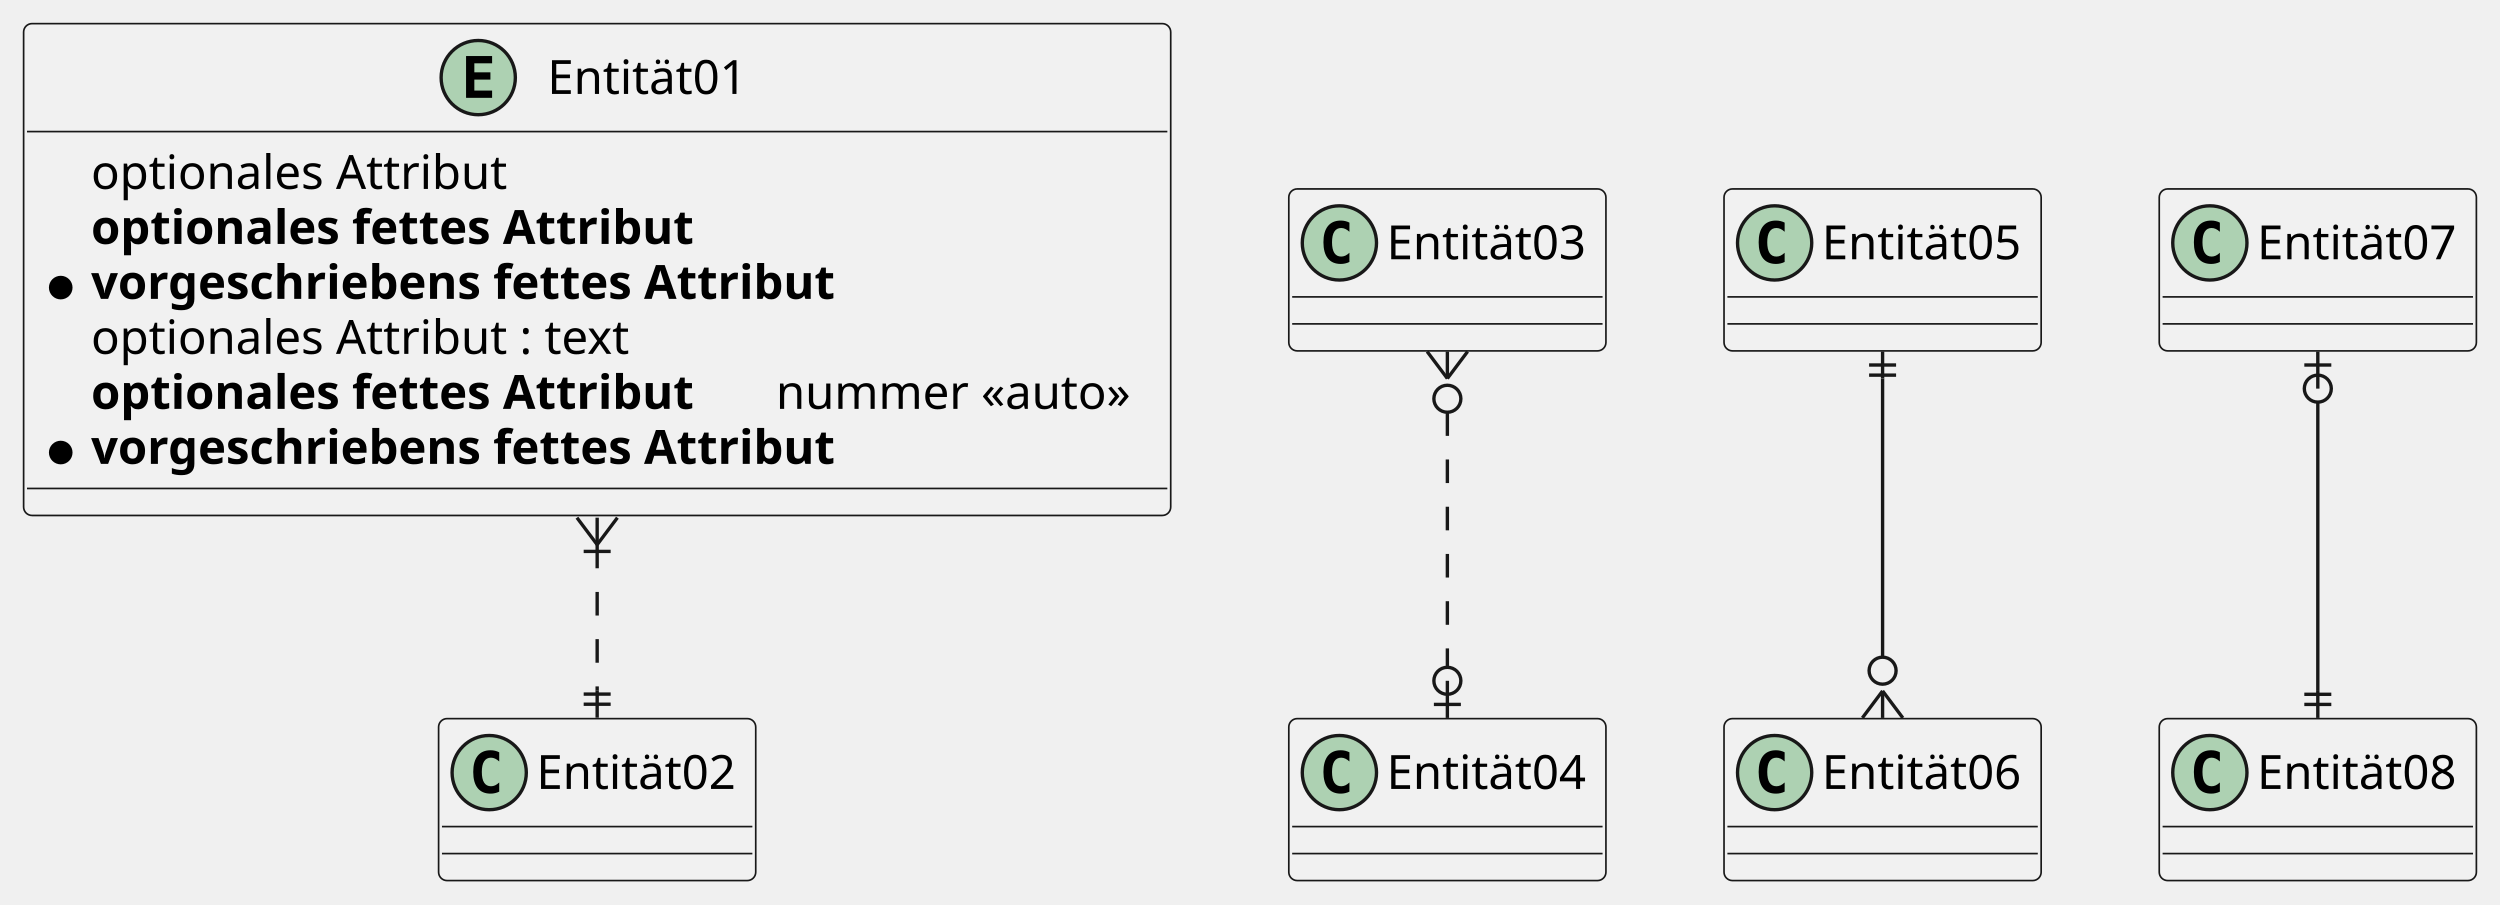
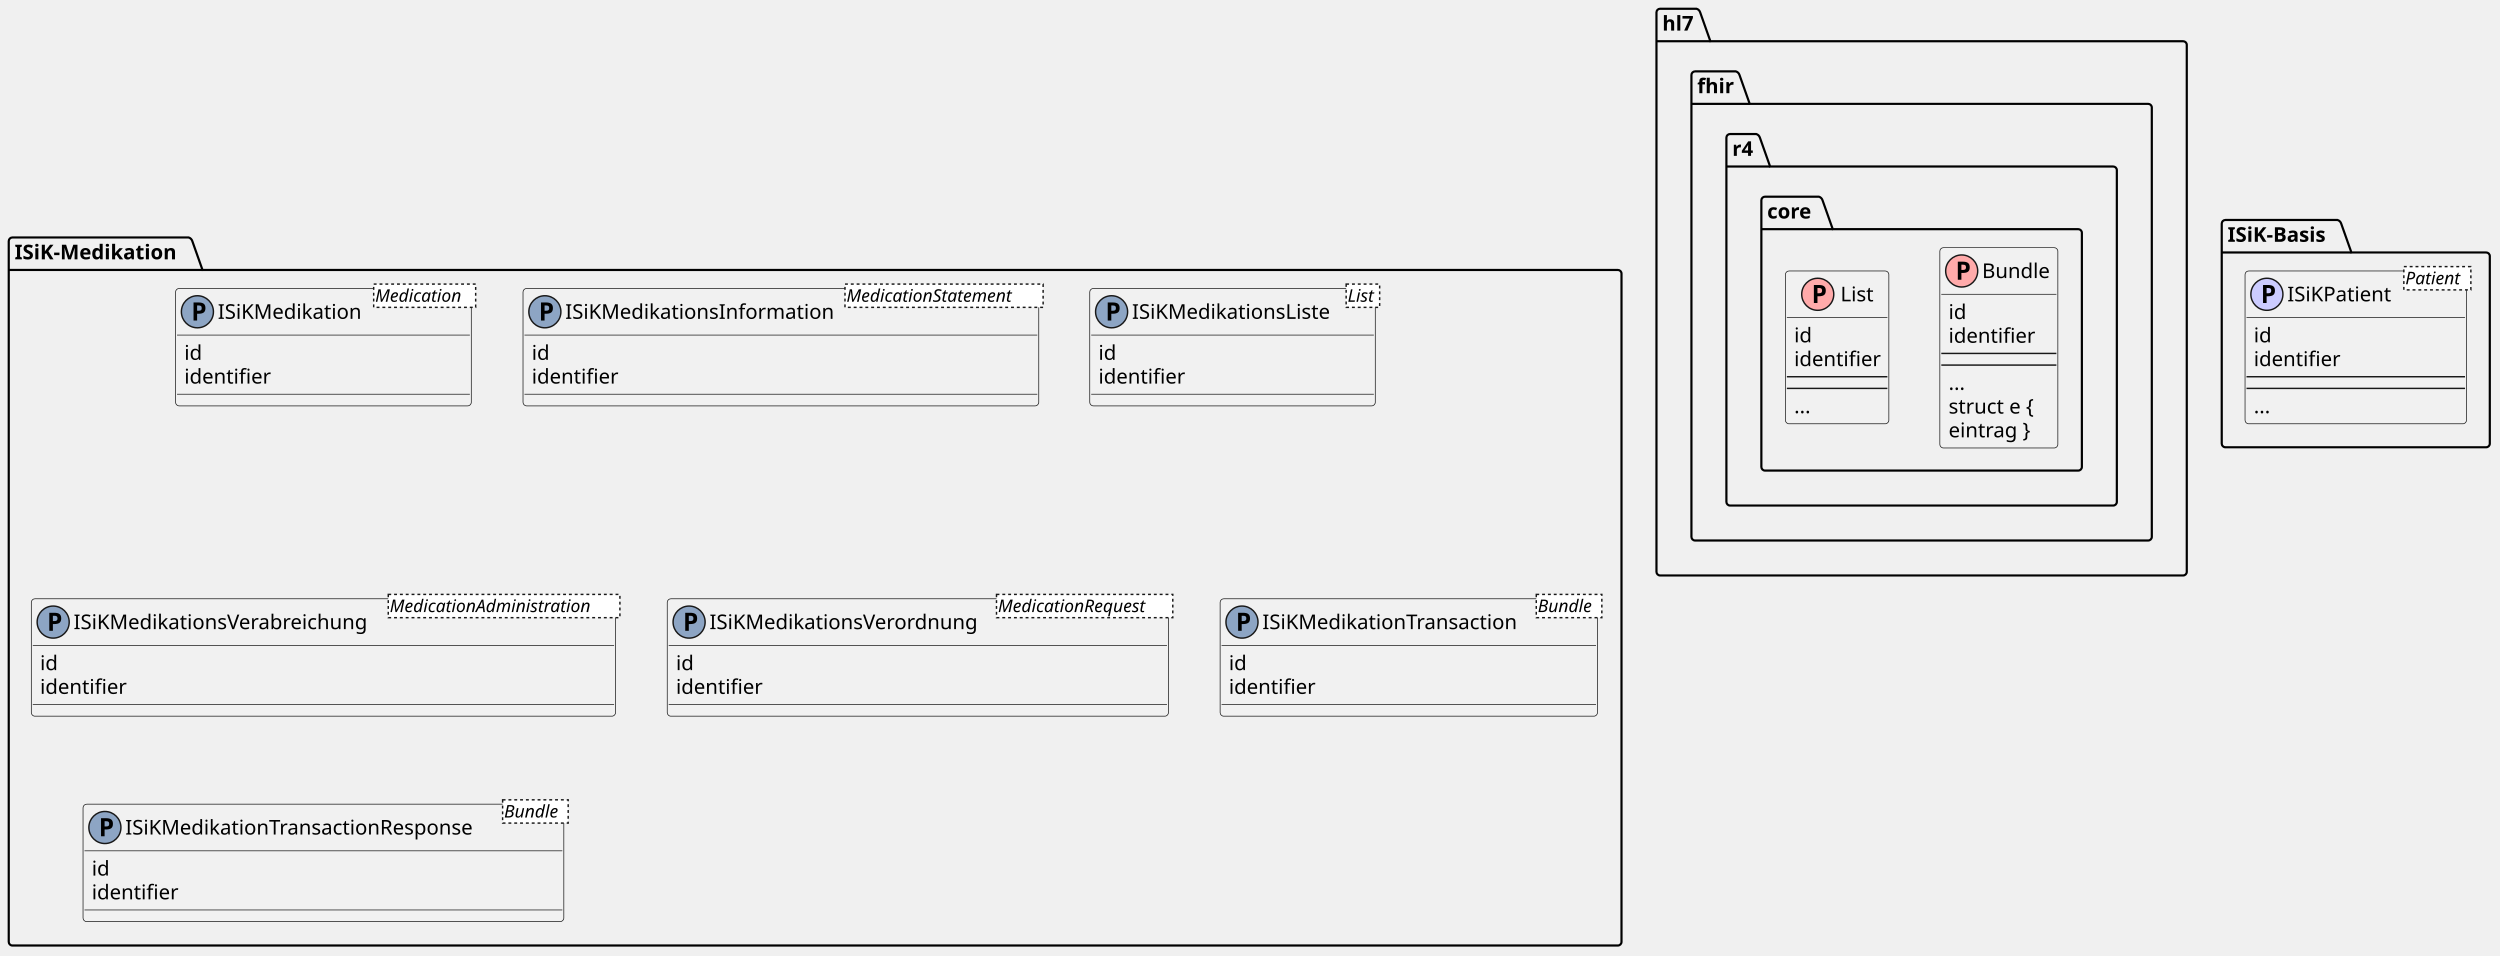
- <svg xmlns="http://www.w3.org/2000/svg" contentStyleType="text/css" height="268px" preserveAspectRatio="none" style="width:741px;height:268px;background:#FFFFFF;" version="1.1" viewBox="0 0 741 268" width="741px" zoomAndPan="magnify">
+ <svg xmlns="http://www.w3.org/2000/svg" contentStyleType="text/css" height="656px" preserveAspectRatio="none" style="width:1716px;height:656px;background:#FFFFFF;" version="1.1" viewBox="0 0 1716 656" width="1716px" zoomAndPan="magnify">
  <defs />
  <g>
-     <g id="elem_Entität01">
-       <rect codeLine="11" fill="#F1F1F1" height="145.781" id="Entität01" rx="2.5" ry="2.5" style="stroke:#181818;stroke-width:0.5;" width="340" x="7" y="7" />
-       <ellipse cx="141.75" cy="23" fill="#ADD1B2" rx="11" ry="11" style="stroke:#181818;stroke-width:1.0;" />
-       <path d="M145.859,29 L138.141,29 L138.141,16.609 L145.859,16.609 L145.859,18.766 L140.594,18.766 L140.594,21.438 L145.359,21.438 L145.359,23.594 L140.594,23.594 L140.594,26.844 L145.859,26.844 L145.859,29 Z " fill="#000000" />
-       <text fill="#000000" font-family="sans-serif" font-size="14" lengthAdjust="spacing" textLength="62" x="162.25" y="27.847">Entität01</text>
-       <line style="stroke:#181818;stroke-width:0.5;" x1="8" x2="346" y1="39" y2="39" />
-       <text fill="#000000" font-family="sans-serif" font-size="14" lengthAdjust="spacing" textLength="126" x="27" y="55.995">optionales Attribut</text>
-       <text fill="#000000" font-family="sans-serif" font-size="14" font-weight="bold" lengthAdjust="spacing" textLength="199" x="27" y="72.292">optionales fettes Attribut</text>
-       <ellipse cx="18" cy="85.242" fill="#000000" rx="3" ry="3" style="stroke:#000000;stroke-width:1.0;" />
-       <text fill="#000000" font-family="sans-serif" font-size="14" font-weight="bold" lengthAdjust="spacing" textLength="251" x="27" y="88.589">vorgeschriebens fettes Attribut</text>
-       <text fill="#000000" font-family="sans-serif" font-size="14" lengthAdjust="spacing" textLength="165" x="27" y="104.886">optionales Attribut : text</text>
-       <text fill="#000000" font-family="sans-serif" font-size="14" font-weight="bold" lengthAdjust="spacing" textLength="199" x="27" y="121.183">optionales fettes Attribut</text>
-       <text fill="#000000" font-family="sans-serif" font-size="14" lengthAdjust="spacing" textLength="111" x="230" y="121.183">nummer «auto»</text>
-       <ellipse cx="18" cy="134.133" fill="#000000" rx="3" ry="3" style="stroke:#000000;stroke-width:1.0;" />
-       <text fill="#000000" font-family="sans-serif" font-size="14" font-weight="bold" lengthAdjust="spacing" textLength="251" x="27" y="137.48">vorgeschriebens fettes Attribut</text>
-       <line style="stroke:#181818;stroke-width:0.5;" x1="8" x2="346" y1="144.781" y2="144.781" />
+     <g id="cluster_ISiK-Medikation">
+       <path d="M8.5,163 L129.5,163 A3.75,3.75 0 0 1 132,165.5 L139,185.297 L1110.5,185.297 A2.5,2.5 0 0 1 1113,187.797 L1113,646.5 A2.5,2.5 0 0 1 1110.5,649 L8.5,649 A2.5,2.5 0 0 1 6,646.5 L6,165.5 A2.5,2.5 0 0 1 8.5,163 " fill="none" style="stroke:#000000;stroke-width:1.5;" />
+       <line style="stroke:#000000;stroke-width:1.5;" x1="6" x2="139" y1="185.297" y2="185.297" />
+       <text fill="#000000" font-family="sans-serif" font-size="14" font-weight="bold" lengthAdjust="spacing" textLength="120" x="10" y="177.995">ISiK-Medikation</text>
    </g>
-     <g id="elem_Entität02">
-       <rect fill="#F1F1F1" height="48" id="Entität02" rx="2.5" ry="2.5" style="stroke:#181818;stroke-width:0.5;" width="94" x="130" y="213" />
-       <ellipse cx="145" cy="229" fill="#ADD1B2" rx="11" ry="11" style="stroke:#181818;stroke-width:1.0;" />
-       <path d="M147.969,234.641 Q147.391,234.938 146.75,235.078 Q146.109,235.234 145.406,235.234 Q142.906,235.234 141.578,233.594 Q140.266,231.938 140.266,228.812 Q140.266,225.688 141.578,224.031 Q142.906,222.375 145.406,222.375 Q146.109,222.375 146.75,222.531 Q147.406,222.688 147.969,222.984 L147.969,225.703 Q147.344,225.125 146.75,224.859 Q146.156,224.578 145.531,224.578 Q144.188,224.578 143.5,225.656 Q142.812,226.719 142.812,228.812 Q142.812,230.906 143.5,231.984 Q144.188,233.047 145.531,233.047 Q146.156,233.047 146.75,232.781 Q147.344,232.5 147.969,231.922 L147.969,234.641 Z " fill="#000000" />
-       <text fill="#000000" font-family="sans-serif" font-size="14" lengthAdjust="spacing" textLength="62" x="159" y="233.847">Entität02</text>
-       <line style="stroke:#181818;stroke-width:0.5;" x1="131" x2="223" y1="245" y2="245" />
-       <line style="stroke:#181818;stroke-width:0.5;" x1="131" x2="223" y1="253" y2="253" />
+     <g id="cluster_hl7">
+       <path d="M1139.5,6 L1164.5,6 A3.75,3.75 0 0 1 1167,8.5 L1174,28.297 L1498.5,28.297 A2.5,2.5 0 0 1 1501,30.797 L1501,392.5 A2.5,2.5 0 0 1 1498.5,395 L1139.5,395 A2.5,2.5 0 0 1 1137,392.5 L1137,8.5 A2.5,2.5 0 0 1 1139.5,6 " fill="none" style="stroke:#000000;stroke-width:1.5;" />
+       <line style="stroke:#000000;stroke-width:1.5;" x1="1137" x2="1174" y1="28.297" y2="28.297" />
+       <text fill="#000000" font-family="sans-serif" font-size="14" font-weight="bold" lengthAdjust="spacing" textLength="24" x="1141" y="20.995">hl7</text>
    </g>
-     <g id="elem_Entität03">
-       <rect fill="#F1F1F1" height="48" id="Entität03" rx="2.5" ry="2.5" style="stroke:#181818;stroke-width:0.5;" width="94" x="382" y="56" />
-       <ellipse cx="397" cy="72" fill="#ADD1B2" rx="11" ry="11" style="stroke:#181818;stroke-width:1.0;" />
-       <path d="M399.969,77.641 Q399.391,77.938 398.75,78.078 Q398.109,78.234 397.406,78.234 Q394.906,78.234 393.578,76.594 Q392.266,74.938 392.266,71.812 Q392.266,68.688 393.578,67.031 Q394.906,65.375 397.406,65.375 Q398.109,65.375 398.75,65.531 Q399.406,65.688 399.969,65.984 L399.969,68.703 Q399.344,68.125 398.75,67.859 Q398.156,67.578 397.531,67.578 Q396.188,67.578 395.5,68.656 Q394.812,69.719 394.812,71.812 Q394.812,73.906 395.5,74.984 Q396.188,76.047 397.531,76.047 Q398.156,76.047 398.75,75.781 Q399.344,75.5 399.969,74.922 L399.969,77.641 Z " fill="#000000" />
-       <text fill="#000000" font-family="sans-serif" font-size="14" lengthAdjust="spacing" textLength="62" x="411" y="76.847">Entität03</text>
-       <line style="stroke:#181818;stroke-width:0.5;" x1="383" x2="475" y1="88" y2="88" />
-       <line style="stroke:#181818;stroke-width:0.5;" x1="383" x2="475" y1="96" y2="96" />
+     <g id="cluster_fhir">
+       <path d="M1163.5,49 L1191.5,49 A3.75,3.75 0 0 1 1194,51.5 L1201,71.297 L1474.5,71.297 A2.5,2.5 0 0 1 1477,73.797 L1477,368.5 A2.5,2.5 0 0 1 1474.5,371 L1163.5,371 A2.5,2.5 0 0 1 1161,368.5 L1161,51.5 A2.5,2.5 0 0 1 1163.5,49 " fill="none" style="stroke:#000000;stroke-width:1.5;" />
+       <line style="stroke:#000000;stroke-width:1.5;" x1="1161" x2="1201" y1="71.297" y2="71.297" />
+       <text fill="#000000" font-family="sans-serif" font-size="14" font-weight="bold" lengthAdjust="spacing" textLength="27" x="1165" y="63.995">fhir</text>
    </g>
-     <g id="elem_Entität04">
-       <rect fill="#F1F1F1" height="48" id="Entität04" rx="2.5" ry="2.5" style="stroke:#181818;stroke-width:0.5;" width="94" x="382" y="213" />
-       <ellipse cx="397" cy="229" fill="#ADD1B2" rx="11" ry="11" style="stroke:#181818;stroke-width:1.0;" />
-       <path d="M399.969,234.641 Q399.391,234.938 398.75,235.078 Q398.109,235.234 397.406,235.234 Q394.906,235.234 393.578,233.594 Q392.266,231.938 392.266,228.812 Q392.266,225.688 393.578,224.031 Q394.906,222.375 397.406,222.375 Q398.109,222.375 398.75,222.531 Q399.406,222.688 399.969,222.984 L399.969,225.703 Q399.344,225.125 398.75,224.859 Q398.156,224.578 397.531,224.578 Q396.188,224.578 395.5,225.656 Q394.812,226.719 394.812,228.812 Q394.812,230.906 395.5,231.984 Q396.188,233.047 397.531,233.047 Q398.156,233.047 398.75,232.781 Q399.344,232.5 399.969,231.922 L399.969,234.641 Z " fill="#000000" />
-       <text fill="#000000" font-family="sans-serif" font-size="14" lengthAdjust="spacing" textLength="62" x="411" y="233.847">Entität04</text>
-       <line style="stroke:#181818;stroke-width:0.5;" x1="383" x2="475" y1="245" y2="245" />
-       <line style="stroke:#181818;stroke-width:0.5;" x1="383" x2="475" y1="253" y2="253" />
+     <g id="cluster_r4">
+       <path d="M1187.5,92 L1205.5,92 A3.75,3.75 0 0 1 1208,94.5 L1215,114.297 L1450.5,114.297 A2.5,2.5 0 0 1 1453,116.797 L1453,344.5 A2.5,2.5 0 0 1 1450.5,347 L1187.5,347 A2.5,2.5 0 0 1 1185,344.5 L1185,94.5 A2.5,2.5 0 0 1 1187.5,92 " fill="none" style="stroke:#000000;stroke-width:1.5;" />
+       <line style="stroke:#000000;stroke-width:1.5;" x1="1185" x2="1215" y1="114.297" y2="114.297" />
+       <text fill="#000000" font-family="sans-serif" font-size="14" font-weight="bold" lengthAdjust="spacing" textLength="17" x="1189" y="106.995">r4</text>
    </g>
-     <g id="elem_Entität05">
-       <rect fill="#F1F1F1" height="48" id="Entität05" rx="2.5" ry="2.5" style="stroke:#181818;stroke-width:0.5;" width="94" x="511" y="56" />
-       <ellipse cx="526" cy="72" fill="#ADD1B2" rx="11" ry="11" style="stroke:#181818;stroke-width:1.0;" />
-       <path d="M528.969,77.641 Q528.391,77.938 527.75,78.078 Q527.109,78.234 526.406,78.234 Q523.906,78.234 522.578,76.594 Q521.266,74.938 521.266,71.812 Q521.266,68.688 522.578,67.031 Q523.906,65.375 526.406,65.375 Q527.109,65.375 527.75,65.531 Q528.406,65.688 528.969,65.984 L528.969,68.703 Q528.344,68.125 527.75,67.859 Q527.156,67.578 526.531,67.578 Q525.188,67.578 524.5,68.656 Q523.812,69.719 523.812,71.812 Q523.812,73.906 524.5,74.984 Q525.188,76.047 526.531,76.047 Q527.156,76.047 527.75,75.781 Q528.344,75.5 528.969,74.922 L528.969,77.641 Z " fill="#000000" />
-       <text fill="#000000" font-family="sans-serif" font-size="14" lengthAdjust="spacing" textLength="62" x="540" y="76.847">Entität05</text>
-       <line style="stroke:#181818;stroke-width:0.5;" x1="512" x2="604" y1="88" y2="88" />
-       <line style="stroke:#181818;stroke-width:0.5;" x1="512" x2="604" y1="96" y2="96" />
+     <g id="cluster_core">
+       <path d="M1211.5,135 L1248.5,135 A3.75,3.75 0 0 1 1251,137.5 L1258,157.297 L1426.5,157.297 A2.5,2.5 0 0 1 1429,159.797 L1429,320.5 A2.5,2.5 0 0 1 1426.5,323 L1211.5,323 A2.5,2.5 0 0 1 1209,320.5 L1209,137.5 A2.5,2.5 0 0 1 1211.5,135 " fill="none" style="stroke:#000000;stroke-width:1.5;" />
+       <line style="stroke:#000000;stroke-width:1.5;" x1="1209" x2="1258" y1="157.297" y2="157.297" />
+       <text fill="#000000" font-family="sans-serif" font-size="14" font-weight="bold" lengthAdjust="spacing" textLength="36" x="1213" y="149.995">core</text>
    </g>
-     <g id="elem_Entität06">
-       <rect fill="#F1F1F1" height="48" id="Entität06" rx="2.5" ry="2.5" style="stroke:#181818;stroke-width:0.5;" width="94" x="511" y="213" />
-       <ellipse cx="526" cy="229" fill="#ADD1B2" rx="11" ry="11" style="stroke:#181818;stroke-width:1.0;" />
-       <path d="M528.969,234.641 Q528.391,234.938 527.75,235.078 Q527.109,235.234 526.406,235.234 Q523.906,235.234 522.578,233.594 Q521.266,231.938 521.266,228.812 Q521.266,225.688 522.578,224.031 Q523.906,222.375 526.406,222.375 Q527.109,222.375 527.75,222.531 Q528.406,222.688 528.969,222.984 L528.969,225.703 Q528.344,225.125 527.75,224.859 Q527.156,224.578 526.531,224.578 Q525.188,224.578 524.5,225.656 Q523.812,226.719 523.812,228.812 Q523.812,230.906 524.5,231.984 Q525.188,233.047 526.531,233.047 Q527.156,233.047 527.75,232.781 Q528.344,232.5 528.969,231.922 L528.969,234.641 Z " fill="#000000" />
-       <text fill="#000000" font-family="sans-serif" font-size="14" lengthAdjust="spacing" textLength="62" x="540" y="233.847">Entität06</text>
-       <line style="stroke:#181818;stroke-width:0.5;" x1="512" x2="604" y1="245" y2="245" />
-       <line style="stroke:#181818;stroke-width:0.5;" x1="512" x2="604" y1="253" y2="253" />
+     <g id="cluster_ISiK-Basis">
+       <path d="M1527.5,151 L1604.5,151 A3.75,3.75 0 0 1 1607,153.5 L1614,173.297 L1706.5,173.297 A2.5,2.5 0 0 1 1709,175.797 L1709,304.5 A2.5,2.5 0 0 1 1706.5,307 L1527.5,307 A2.5,2.5 0 0 1 1525,304.5 L1525,153.5 A2.5,2.5 0 0 1 1527.5,151 " fill="none" style="stroke:#000000;stroke-width:1.5;" />
+       <line style="stroke:#000000;stroke-width:1.5;" x1="1525" x2="1614" y1="173.297" y2="173.297" />
+       <text fill="#000000" font-family="sans-serif" font-size="14" font-weight="bold" lengthAdjust="spacing" textLength="76" x="1529" y="165.995">ISiK-Basis</text>
    </g>
-     <g id="elem_Entität07">
-       <rect fill="#F1F1F1" height="48" id="Entität07" rx="2.5" ry="2.5" style="stroke:#181818;stroke-width:0.5;" width="94" x="640" y="56" />
-       <ellipse cx="655" cy="72" fill="#ADD1B2" rx="11" ry="11" style="stroke:#181818;stroke-width:1.0;" />
-       <path d="M657.969,77.641 Q657.391,77.938 656.75,78.078 Q656.109,78.234 655.406,78.234 Q652.906,78.234 651.578,76.594 Q650.266,74.938 650.266,71.812 Q650.266,68.688 651.578,67.031 Q652.906,65.375 655.406,65.375 Q656.109,65.375 656.75,65.531 Q657.406,65.688 657.969,65.984 L657.969,68.703 Q657.344,68.125 656.75,67.859 Q656.156,67.578 655.531,67.578 Q654.188,67.578 653.5,68.656 Q652.812,69.719 652.812,71.812 Q652.812,73.906 653.5,74.984 Q654.188,76.047 655.531,76.047 Q656.156,76.047 656.75,75.781 Q657.344,75.5 657.969,74.922 L657.969,77.641 Z " fill="#000000" />
-       <text fill="#000000" font-family="sans-serif" font-size="14" lengthAdjust="spacing" textLength="62" x="669" y="76.847">Entität07</text>
-       <line style="stroke:#181818;stroke-width:0.5;" x1="641" x2="733" y1="88" y2="88" />
-       <line style="stroke:#181818;stroke-width:0.5;" x1="641" x2="733" y1="96" y2="96" />
+     <g id="elem_ISiKMedikation">
+       <rect codeLine="27" fill="#F1F1F1" height="80.594" id="ISiKMedikation" rx="2.5" ry="2.5" style="stroke:#181818;stroke-width:0.5;" width="203" x="120.5" y="198" />
+       <ellipse cx="135.5" cy="214" fill="#8DA5C4" rx="11" ry="11" style="stroke:#181818;stroke-width:1.0;" />
+       <path d="M135.297,209.672 L135.297,213.297 L136.297,213.297 Q137.5,213.297 137.984,212.891 Q138.469,212.484 138.469,211.484 Q138.469,210.484 137.984,210.078 Q137.5,209.672 136.297,209.672 L135.297,209.672 Z M132.844,207.609 L136.203,207.609 Q138.766,207.609 139.891,208.531 Q141.016,209.438 141.016,211.484 Q141.016,213.531 139.891,214.453 Q138.766,215.359 136.203,215.359 L135.297,215.359 L135.297,220 L132.844,220 L132.844,207.609 Z " fill="#000000" />
+       <text fill="#000000" font-family="sans-serif" font-size="14" lengthAdjust="spacing" textLength="99" x="149.5" y="218.847">ISiKMedikation</text>
+       <rect fill="#FFFFFF" height="15.969" style="stroke:#181818;stroke-width:1.0;stroke-dasharray:2.0,2.0;" width="70" x="256.5" y="195" />
+       <text fill="#000000" font-family="sans-serif" font-size="12" font-style="italic" lengthAdjust="spacing" textLength="68" x="257.5" y="207.139">Medication</text>
+       <line style="stroke:#181818;stroke-width:0.5;" x1="121.5" x2="322.5" y1="230" y2="230" />
+       <text fill="#000000" font-family="sans-serif" font-size="14" lengthAdjust="spacing" textLength="12" x="126.5" y="246.995">id</text>
+       <text fill="#000000" font-family="sans-serif" font-size="14" lengthAdjust="spacing" textLength="59" x="126.5" y="263.292">identifier</text>
+       <line style="stroke:#181818;stroke-width:0.5;" x1="121.5" x2="322.5" y1="270.594" y2="270.594" />
    </g>
-     <g id="elem_Entität08">
-       <rect fill="#F1F1F1" height="48" id="Entität08" rx="2.5" ry="2.5" style="stroke:#181818;stroke-width:0.5;" width="94" x="640" y="213" />
-       <ellipse cx="655" cy="229" fill="#ADD1B2" rx="11" ry="11" style="stroke:#181818;stroke-width:1.0;" />
-       <path d="M657.969,234.641 Q657.391,234.938 656.75,235.078 Q656.109,235.234 655.406,235.234 Q652.906,235.234 651.578,233.594 Q650.266,231.938 650.266,228.812 Q650.266,225.688 651.578,224.031 Q652.906,222.375 655.406,222.375 Q656.109,222.375 656.75,222.531 Q657.406,222.688 657.969,222.984 L657.969,225.703 Q657.344,225.125 656.75,224.859 Q656.156,224.578 655.531,224.578 Q654.188,224.578 653.5,225.656 Q652.812,226.719 652.812,228.812 Q652.812,230.906 653.5,231.984 Q654.188,233.047 655.531,233.047 Q656.156,233.047 656.75,232.781 Q657.344,232.5 657.969,231.922 L657.969,234.641 Z " fill="#000000" />
-       <text fill="#000000" font-family="sans-serif" font-size="14" lengthAdjust="spacing" textLength="62" x="669" y="233.847">Entität08</text>
-       <line style="stroke:#181818;stroke-width:0.5;" x1="641" x2="733" y1="245" y2="245" />
-       <line style="stroke:#181818;stroke-width:0.5;" x1="641" x2="733" y1="253" y2="253" />
+     <g id="elem_ISiKMedikationsInformation">
+       <rect codeLine="31" fill="#F1F1F1" height="80.594" id="ISiKMedikationsInformation" rx="2.5" ry="2.5" style="stroke:#181818;stroke-width:0.5;" width="354" x="359" y="198" />
+       <ellipse cx="374" cy="214" fill="#8DA5C4" rx="11" ry="11" style="stroke:#181818;stroke-width:1.0;" />
+       <path d="M373.797,209.672 L373.797,213.297 L374.797,213.297 Q376,213.297 376.484,212.891 Q376.969,212.484 376.969,211.484 Q376.969,210.484 376.484,210.078 Q376,209.672 374.797,209.672 L373.797,209.672 Z M371.344,207.609 L374.703,207.609 Q377.266,207.609 378.391,208.531 Q379.516,209.438 379.516,211.484 Q379.516,213.531 378.391,214.453 Q377.266,215.359 374.703,215.359 L373.797,215.359 L373.797,220 L371.344,220 L371.344,207.609 Z " fill="#000000" />
+       <text fill="#000000" font-family="sans-serif" font-size="14" lengthAdjust="spacing" textLength="184" x="388" y="218.847">ISiKMedikationsInformation</text>
+       <rect fill="#FFFFFF" height="15.969" style="stroke:#181818;stroke-width:1.0;stroke-dasharray:2.0,2.0;" width="136" x="580" y="195" />
+       <text fill="#000000" font-family="sans-serif" font-size="12" font-style="italic" lengthAdjust="spacing" textLength="134" x="581" y="207.139">MedicationStatement</text>
+       <line style="stroke:#181818;stroke-width:0.5;" x1="360" x2="712" y1="230" y2="230" />
+       <text fill="#000000" font-family="sans-serif" font-size="14" lengthAdjust="spacing" textLength="12" x="365" y="246.995">id</text>
+       <text fill="#000000" font-family="sans-serif" font-size="14" lengthAdjust="spacing" textLength="59" x="365" y="263.292">identifier</text>
+       <line style="stroke:#181818;stroke-width:0.5;" x1="360" x2="712" y1="270.594" y2="270.594" />
    </g>
-     <g id="link_Entität01_Entität02">
-       <path codeLine="16" d="M177,161.44 C177,182.83 177,188.72 177,204.73 " fill="none" id="Entität01-Entität02" style="stroke:#181818;stroke-width:1.0;stroke-dasharray:7.0,7.0;" />
-       <line style="stroke:#181818;stroke-width:1.0;" x1="177" x2="171" y1="161.44" y2="153.44" />
-       <line style="stroke:#181818;stroke-width:1.0;" x1="177" x2="183" y1="161.44" y2="153.44" />
-       <line style="stroke:#181818;stroke-width:1.0;" x1="177" x2="177" y1="161.44" y2="153.44" />
-       <line style="stroke:#181818;stroke-width:1.0;" x1="173" x2="181" y1="163.44" y2="163.44" />
-       <line style="stroke:#181818;stroke-width:1.0;" x1="181" x2="173" y1="208.73" y2="208.73" />
-       <line style="stroke:#181818;stroke-width:1.0;" x1="181" x2="173" y1="205.73" y2="205.73" />
-       <line style="stroke:#181818;stroke-width:1.0;" x1="177" x2="177" y1="204.73" y2="212.73" />
+     <g id="elem_ISiKMedikationsListe">
+       <rect codeLine="35" fill="#F1F1F1" height="80.594" id="ISiKMedikationsListe" rx="2.5" ry="2.5" style="stroke:#181818;stroke-width:0.5;" width="196" x="748" y="198" />
+       <ellipse cx="763" cy="214" fill="#8DA5C4" rx="11" ry="11" style="stroke:#181818;stroke-width:1.0;" />
+       <path d="M762.797,209.672 L762.797,213.297 L763.797,213.297 Q765,213.297 765.484,212.891 Q765.969,212.484 765.969,211.484 Q765.969,210.484 765.484,210.078 Q765,209.672 763.797,209.672 L762.797,209.672 Z M760.344,207.609 L763.703,207.609 Q766.266,207.609 767.391,208.531 Q768.516,209.438 768.516,211.484 Q768.516,213.531 767.391,214.453 Q766.266,215.359 763.703,215.359 L762.797,215.359 L762.797,220 L760.344,220 L760.344,207.609 Z " fill="#000000" />
+       <text fill="#000000" font-family="sans-serif" font-size="14" lengthAdjust="spacing" textLength="139" x="777" y="218.847">ISiKMedikationsListe</text>
+       <rect fill="#FFFFFF" height="15.969" style="stroke:#181818;stroke-width:1.0;stroke-dasharray:2.0,2.0;" width="23" x="924" y="195" />
+       <text fill="#000000" font-family="sans-serif" font-size="12" font-style="italic" lengthAdjust="spacing" textLength="21" x="925" y="207.139">List</text>
+       <line style="stroke:#181818;stroke-width:0.5;" x1="749" x2="943" y1="230" y2="230" />
+       <text fill="#000000" font-family="sans-serif" font-size="14" lengthAdjust="spacing" textLength="12" x="754" y="246.995">id</text>
+       <text fill="#000000" font-family="sans-serif" font-size="14" lengthAdjust="spacing" textLength="59" x="754" y="263.292">identifier</text>
+       <line style="stroke:#181818;stroke-width:0.5;" x1="749" x2="943" y1="270.594" y2="270.594" />
    </g>
-     <g id="link_Entität03_Entität04">
-       <path codeLine="17" d="M429,122.19 C429,151.69 429,168.27 429,197.79 " fill="none" id="Entität03-Entität04" style="stroke:#181818;stroke-width:1.0;stroke-dasharray:7.0,7.0;" />
-       <line style="stroke:#181818;stroke-width:1.0;" x1="429" x2="423" y1="112.19" y2="104.19" />
-       <line style="stroke:#181818;stroke-width:1.0;" x1="429" x2="435" y1="112.19" y2="104.19" />
-       <line style="stroke:#181818;stroke-width:1.0;" x1="429" x2="429" y1="112.19" y2="104.19" />
-       <ellipse cx="429" cy="118.19" fill="none" rx="4" ry="4" style="stroke:#181818;stroke-width:1.0;" />
-       <line style="stroke:#181818;stroke-width:1.0;" x1="429" x2="429" y1="201.79" y2="212.79" />
-       <ellipse cx="429" cy="201.79" fill="none" rx="4" ry="4" style="stroke:#181818;stroke-width:1.0;" />
-       <line style="stroke:#181818;stroke-width:1.0;" x1="433" x2="425" y1="208.79" y2="208.79" />
+     <g id="elem_ISiKMedikationsVerabreichung">
+       <rect codeLine="39" fill="#F1F1F1" height="80.594" id="ISiKMedikationsVerabreichung" rx="2.5" ry="2.5" style="stroke:#181818;stroke-width:0.5;" width="401" x="21.5" y="411" />
+       <ellipse cx="36.5" cy="427" fill="#8DA5C4" rx="11" ry="11" style="stroke:#181818;stroke-width:1.0;" />
+       <path d="M36.297,422.672 L36.297,426.297 L37.297,426.297 Q38.5,426.297 38.984,425.891 Q39.469,425.484 39.469,424.484 Q39.469,423.484 38.984,423.078 Q38.5,422.672 37.297,422.672 L36.297,422.672 Z M33.844,420.609 L37.203,420.609 Q39.766,420.609 40.891,421.531 Q42.016,422.438 42.016,424.484 Q42.016,426.531 40.891,427.453 Q39.766,428.359 37.203,428.359 L36.297,428.359 L36.297,433 L33.844,433 L33.844,420.609 Z " fill="#000000" />
+       <text fill="#000000" font-family="sans-serif" font-size="14" lengthAdjust="spacing" textLength="208" x="50.5" y="431.847">ISiKMedikationsVerabreichung</text>
+       <rect fill="#FFFFFF" height="15.969" style="stroke:#181818;stroke-width:1.0;stroke-dasharray:2.0,2.0;" width="159" x="266.5" y="408" />
+       <text fill="#000000" font-family="sans-serif" font-size="12" font-style="italic" lengthAdjust="spacing" textLength="157" x="267.5" y="420.139">MedicationAdministration</text>
+       <line style="stroke:#181818;stroke-width:0.5;" x1="22.5" x2="421.5" y1="443" y2="443" />
+       <text fill="#000000" font-family="sans-serif" font-size="14" lengthAdjust="spacing" textLength="12" x="27.5" y="459.995">id</text>
+       <text fill="#000000" font-family="sans-serif" font-size="14" lengthAdjust="spacing" textLength="59" x="27.5" y="476.292">identifier</text>
+       <line style="stroke:#181818;stroke-width:0.5;" x1="22.5" x2="421.5" y1="483.594" y2="483.594" />
    </g>
-     <g id="link_Entität05_Entität06">
-       <path codeLine="18" d="M558,112.19 C558,141.69 558,165.27 558,194.79 " fill="none" id="Entität05-Entität06" style="stroke:#181818;stroke-width:1.0;" />
-       <line style="stroke:#181818;stroke-width:1.0;" x1="554" x2="562" y1="108.19" y2="108.19" />
-       <line style="stroke:#181818;stroke-width:1.0;" x1="554" x2="562" y1="111.19" y2="111.19" />
-       <line style="stroke:#181818;stroke-width:1.0;" x1="558" x2="558" y1="112.19" y2="104.19" />
-       <line style="stroke:#181818;stroke-width:1.0;" x1="558" x2="564" y1="204.79" y2="212.79" />
-       <line style="stroke:#181818;stroke-width:1.0;" x1="558" x2="552" y1="204.79" y2="212.79" />
-       <line style="stroke:#181818;stroke-width:1.0;" x1="558" x2="558" y1="204.79" y2="212.79" />
-       <ellipse cx="558" cy="198.79" fill="none" rx="4" ry="4" style="stroke:#181818;stroke-width:1.0;" />
+     <g id="elem_ISiKMedikationsVerordnung">
+       <rect codeLine="43" fill="#F1F1F1" height="80.594" id="ISiKMedikationsVerordnung" rx="2.5" ry="2.5" style="stroke:#181818;stroke-width:0.5;" width="344" x="458" y="411" />
+       <ellipse cx="473" cy="427" fill="#8DA5C4" rx="11" ry="11" style="stroke:#181818;stroke-width:1.0;" />
+       <path d="M472.797,422.672 L472.797,426.297 L473.797,426.297 Q475,426.297 475.484,425.891 Q475.969,425.484 475.969,424.484 Q475.969,423.484 475.484,423.078 Q475,422.672 473.797,422.672 L472.797,422.672 Z M470.344,420.609 L473.703,420.609 Q476.266,420.609 477.391,421.531 Q478.516,422.438 478.516,424.484 Q478.516,426.531 477.391,427.453 Q476.266,428.359 473.703,428.359 L472.797,428.359 L472.797,433 L470.344,433 L470.344,420.609 Z " fill="#000000" />
+       <text fill="#000000" font-family="sans-serif" font-size="14" lengthAdjust="spacing" textLength="189" x="487" y="431.847">ISiKMedikationsVerordnung</text>
+       <rect fill="#FFFFFF" height="15.969" style="stroke:#181818;stroke-width:1.0;stroke-dasharray:2.0,2.0;" width="121" x="684" y="408" />
+       <text fill="#000000" font-family="sans-serif" font-size="12" font-style="italic" lengthAdjust="spacing" textLength="119" x="685" y="420.139">MedicationRequest</text>
+       <line style="stroke:#181818;stroke-width:0.5;" x1="459" x2="801" y1="443" y2="443" />
+       <text fill="#000000" font-family="sans-serif" font-size="14" lengthAdjust="spacing" textLength="12" x="464" y="459.995">id</text>
+       <text fill="#000000" font-family="sans-serif" font-size="14" lengthAdjust="spacing" textLength="59" x="464" y="476.292">identifier</text>
+       <line style="stroke:#181818;stroke-width:0.5;" x1="459" x2="801" y1="483.594" y2="483.594" />
    </g>
-     <g id="link_Entität07_Entität08">
-       <path codeLine="19" d="M687,119.19 C687,148.69 687,175.27 687,204.79 " fill="none" id="Entität07-Entität08" style="stroke:#181818;stroke-width:1.0;" />
-       <line style="stroke:#181818;stroke-width:1.0;" x1="687" x2="687" y1="115.19" y2="104.19" />
-       <ellipse cx="687" cy="115.19" fill="none" rx="4" ry="4" style="stroke:#181818;stroke-width:1.0;" />
-       <line style="stroke:#181818;stroke-width:1.0;" x1="683" x2="691" y1="108.19" y2="108.19" />
-       <line style="stroke:#181818;stroke-width:1.0;" x1="691" x2="683" y1="208.79" y2="208.79" />
-       <line style="stroke:#181818;stroke-width:1.0;" x1="691" x2="683" y1="205.79" y2="205.79" />
-       <line style="stroke:#181818;stroke-width:1.0;" x1="687" x2="687" y1="204.79" y2="212.79" />
+     <g id="elem_ISiKMedikationTransaction">
+       <rect codeLine="47" fill="#F1F1F1" height="80.594" id="ISiKMedikationTransaction" rx="2.5" ry="2.5" style="stroke:#181818;stroke-width:0.5;" width="259" x="837.5" y="411" />
+       <ellipse cx="852.5" cy="427" fill="#8DA5C4" rx="11" ry="11" style="stroke:#181818;stroke-width:1.0;" />
+       <path d="M852.297,422.672 L852.297,426.297 L853.297,426.297 Q854.5,426.297 854.984,425.891 Q855.469,425.484 855.469,424.484 Q855.469,423.484 854.984,423.078 Q854.5,422.672 853.297,422.672 L852.297,422.672 Z M849.844,420.609 L853.203,420.609 Q855.766,420.609 856.891,421.531 Q858.016,422.438 858.016,424.484 Q858.016,426.531 856.891,427.453 Q855.766,428.359 853.203,428.359 L852.297,428.359 L852.297,433 L849.844,433 L849.844,420.609 Z " fill="#000000" />
+       <text fill="#000000" font-family="sans-serif" font-size="14" lengthAdjust="spacing" textLength="180" x="866.5" y="431.847">ISiKMedikationTransaction</text>
+       <rect fill="#FFFFFF" height="15.969" style="stroke:#181818;stroke-width:1.0;stroke-dasharray:2.0,2.0;" width="45" x="1054.5" y="408" />
+       <text fill="#000000" font-family="sans-serif" font-size="12" font-style="italic" lengthAdjust="spacing" textLength="43" x="1055.5" y="420.139">Bundle</text>
+       <line style="stroke:#181818;stroke-width:0.5;" x1="838.5" x2="1095.5" y1="443" y2="443" />
+       <text fill="#000000" font-family="sans-serif" font-size="14" lengthAdjust="spacing" textLength="12" x="843.5" y="459.995">id</text>
+       <text fill="#000000" font-family="sans-serif" font-size="14" lengthAdjust="spacing" textLength="59" x="843.5" y="476.292">identifier</text>
+       <line style="stroke:#181818;stroke-width:0.5;" x1="838.5" x2="1095.5" y1="483.594" y2="483.594" />
+     </g>
+     <g id="elem_ISiKMedikationTransactionResponse">
+       <rect codeLine="51" fill="#F1F1F1" height="80.594" id="ISiKMedikationTransactionResponse" rx="2.5" ry="2.5" style="stroke:#181818;stroke-width:0.5;" width="330" x="57" y="552" />
+       <ellipse cx="72" cy="568" fill="#8DA5C4" rx="11" ry="11" style="stroke:#181818;stroke-width:1.0;" />
+       <path d="M71.797,563.672 L71.797,567.297 L72.797,567.297 Q74,567.297 74.484,566.891 Q74.969,566.484 74.969,565.484 Q74.969,564.484 74.484,564.078 Q74,563.672 72.797,563.672 L71.797,563.672 Z M69.344,561.609 L72.703,561.609 Q75.266,561.609 76.391,562.531 Q77.516,563.438 77.516,565.484 Q77.516,567.531 76.391,568.453 Q75.266,569.359 72.703,569.359 L71.797,569.359 L71.797,574 L69.344,574 L69.344,561.609 Z " fill="#000000" />
+       <text fill="#000000" font-family="sans-serif" font-size="14" lengthAdjust="spacing" textLength="251" x="86" y="572.847">ISiKMedikationTransactionResponse</text>
+       <rect fill="#FFFFFF" height="15.969" style="stroke:#181818;stroke-width:1.0;stroke-dasharray:2.0,2.0;" width="45" x="345" y="549" />
+       <text fill="#000000" font-family="sans-serif" font-size="12" font-style="italic" lengthAdjust="spacing" textLength="43" x="346" y="561.139">Bundle</text>
+       <line style="stroke:#181818;stroke-width:0.5;" x1="58" x2="386" y1="584" y2="584" />
+       <text fill="#000000" font-family="sans-serif" font-size="14" lengthAdjust="spacing" textLength="12" x="63" y="600.995">id</text>
+       <text fill="#000000" font-family="sans-serif" font-size="14" lengthAdjust="spacing" textLength="59" x="63" y="617.292">identifier</text>
+       <line style="stroke:#181818;stroke-width:0.5;" x1="58" x2="386" y1="624.594" y2="624.594" />
+     </g>
+     <g id="elem_Bundle">
+       <rect codeLine="57" fill="#F1F1F1" height="137.484" id="Bundle" rx="2.5" ry="2.5" style="stroke:#181818;stroke-width:0.5;" width="81" x="1331.5" y="170" />
+       <ellipse cx="1346.5" cy="186" fill="#FFAAAA" rx="11" ry="11" style="stroke:#181818;stroke-width:1.0;" />
+       <path d="M1346.297,181.672 L1346.297,185.297 L1347.297,185.297 Q1348.5,185.297 1348.984,184.891 Q1349.469,184.484 1349.469,183.484 Q1349.469,182.484 1348.984,182.078 Q1348.5,181.672 1347.297,181.672 L1346.297,181.672 Z M1343.844,179.609 L1347.203,179.609 Q1349.766,179.609 1350.891,180.531 Q1352.016,181.438 1352.016,183.484 Q1352.016,185.531 1350.891,186.453 Q1349.766,187.359 1347.203,187.359 L1346.297,187.359 L1346.297,192 L1343.844,192 L1343.844,179.609 Z " fill="#000000" />
+       <text fill="#000000" font-family="sans-serif" font-size="14" lengthAdjust="spacing" textLength="49" x="1360.5" y="190.847">Bundle</text>
+       <line style="stroke:#181818;stroke-width:0.5;" x1="1332.5" x2="1411.5" y1="202" y2="202" />
+       <text fill="#000000" font-family="sans-serif" font-size="14" lengthAdjust="spacing" textLength="12" x="1337.5" y="218.995">id</text>
+       <text fill="#000000" font-family="sans-serif" font-size="14" lengthAdjust="spacing" textLength="59" x="1337.5" y="235.292">identifier</text>
+       <line style="stroke:#181818;stroke-width:1.0;" x1="1332.5" x2="1411.5" y1="242.594" y2="242.594" />
+       <line style="stroke:#181818;stroke-width:1.0;" x1="1332.5" x2="1411.5" y1="250.594" y2="250.594" />
+       <text fill="#000000" font-family="sans-serif" font-size="14" lengthAdjust="spacing" textLength="12" x="1337.5" y="267.589">...</text>
+       <text fill="#000000" font-family="sans-serif" font-size="14" lengthAdjust="spacing" textLength="66" x="1337.5" y="283.886">struct e {</text>
+       <text fill="#000000" font-family="sans-serif" font-size="14" lengthAdjust="spacing" textLength="61" x="1337.5" y="300.183">eintrag }</text>
+     </g>
+     <g id="elem_List">
+       <rect codeLine="66" fill="#F1F1F1" height="104.891" id="List" rx="2.5" ry="2.5" style="stroke:#181818;stroke-width:0.5;" width="71" x="1225.5" y="186" />
+       <ellipse cx="1247.7" cy="202" fill="#FFAAAA" rx="11" ry="11" style="stroke:#181818;stroke-width:1.0;" />
+       <path d="M1247.497,197.672 L1247.497,201.297 L1248.497,201.297 Q1249.7,201.297 1250.184,200.891 Q1250.669,200.484 1250.669,199.484 Q1250.669,198.484 1250.184,198.078 Q1249.7,197.672 1248.497,197.672 L1247.497,197.672 Z M1245.044,195.609 L1248.403,195.609 Q1250.966,195.609 1252.091,196.531 Q1253.216,197.438 1253.216,199.484 Q1253.216,201.531 1252.091,202.453 Q1250.966,203.359 1248.403,203.359 L1247.497,203.359 L1247.497,208 L1245.044,208 L1245.044,195.609 Z " fill="#000000" />
+       <text fill="#000000" font-family="sans-serif" font-size="14" lengthAdjust="spacing" textLength="23" x="1263.3" y="206.847">List</text>
+       <line style="stroke:#181818;stroke-width:0.5;" x1="1226.5" x2="1295.5" y1="218" y2="218" />
+       <text fill="#000000" font-family="sans-serif" font-size="14" lengthAdjust="spacing" textLength="12" x="1231.5" y="234.995">id</text>
+       <text fill="#000000" font-family="sans-serif" font-size="14" lengthAdjust="spacing" textLength="59" x="1231.5" y="251.292">identifier</text>
+       <line style="stroke:#181818;stroke-width:1.0;" x1="1226.5" x2="1295.5" y1="258.594" y2="258.594" />
+       <line style="stroke:#181818;stroke-width:1.0;" x1="1226.5" x2="1295.5" y1="266.594" y2="266.594" />
+       <text fill="#000000" font-family="sans-serif" font-size="14" lengthAdjust="spacing" textLength="12" x="1231.5" y="283.589">...</text>
+     </g>
+     <g id="elem_ISiKPatient">
+       <rect codeLine="75" fill="#F1F1F1" height="104.891" id="ISiKPatient" rx="2.5" ry="2.5" style="stroke:#181818;stroke-width:0.5;" width="152" x="1541" y="186" />
+       <ellipse cx="1556" cy="202" fill="#CCCCFF" rx="11" ry="11" style="stroke:#181818;stroke-width:1.0;" />
+       <path d="M1555.797,197.672 L1555.797,201.297 L1556.797,201.297 Q1558,201.297 1558.484,200.891 Q1558.969,200.484 1558.969,199.484 Q1558.969,198.484 1558.484,198.078 Q1558,197.672 1556.797,197.672 L1555.797,197.672 Z M1553.344,195.609 L1556.703,195.609 Q1559.266,195.609 1560.391,196.531 Q1561.516,197.438 1561.516,199.484 Q1561.516,201.531 1560.391,202.453 Q1559.266,203.359 1556.703,203.359 L1555.797,203.359 L1555.797,208 L1553.344,208 L1553.344,195.609 Z " fill="#000000" />
+       <text fill="#000000" font-family="sans-serif" font-size="14" lengthAdjust="spacing" textLength="72" x="1570" y="206.847">ISiKPatient</text>
+       <rect fill="#FFFFFF" height="15.969" style="stroke:#181818;stroke-width:1.0;stroke-dasharray:2.0,2.0;" width="46" x="1650" y="183" />
+       <text fill="#000000" font-family="sans-serif" font-size="12" font-style="italic" lengthAdjust="spacing" textLength="44" x="1651" y="195.139">Patient</text>
+       <line style="stroke:#181818;stroke-width:0.5;" x1="1542" x2="1692" y1="218" y2="218" />
+       <text fill="#000000" font-family="sans-serif" font-size="14" lengthAdjust="spacing" textLength="12" x="1547" y="234.995">id</text>
+       <text fill="#000000" font-family="sans-serif" font-size="14" lengthAdjust="spacing" textLength="59" x="1547" y="251.292">identifier</text>
+       <line style="stroke:#181818;stroke-width:1.0;" x1="1542" x2="1692" y1="258.594" y2="258.594" />
+       <line style="stroke:#181818;stroke-width:1.0;" x1="1542" x2="1692" y1="266.594" y2="266.594" />
+       <text fill="#000000" font-family="sans-serif" font-size="14" lengthAdjust="spacing" textLength="12" x="1547" y="283.589">...</text>
    </g>
  </g>
</svg>
